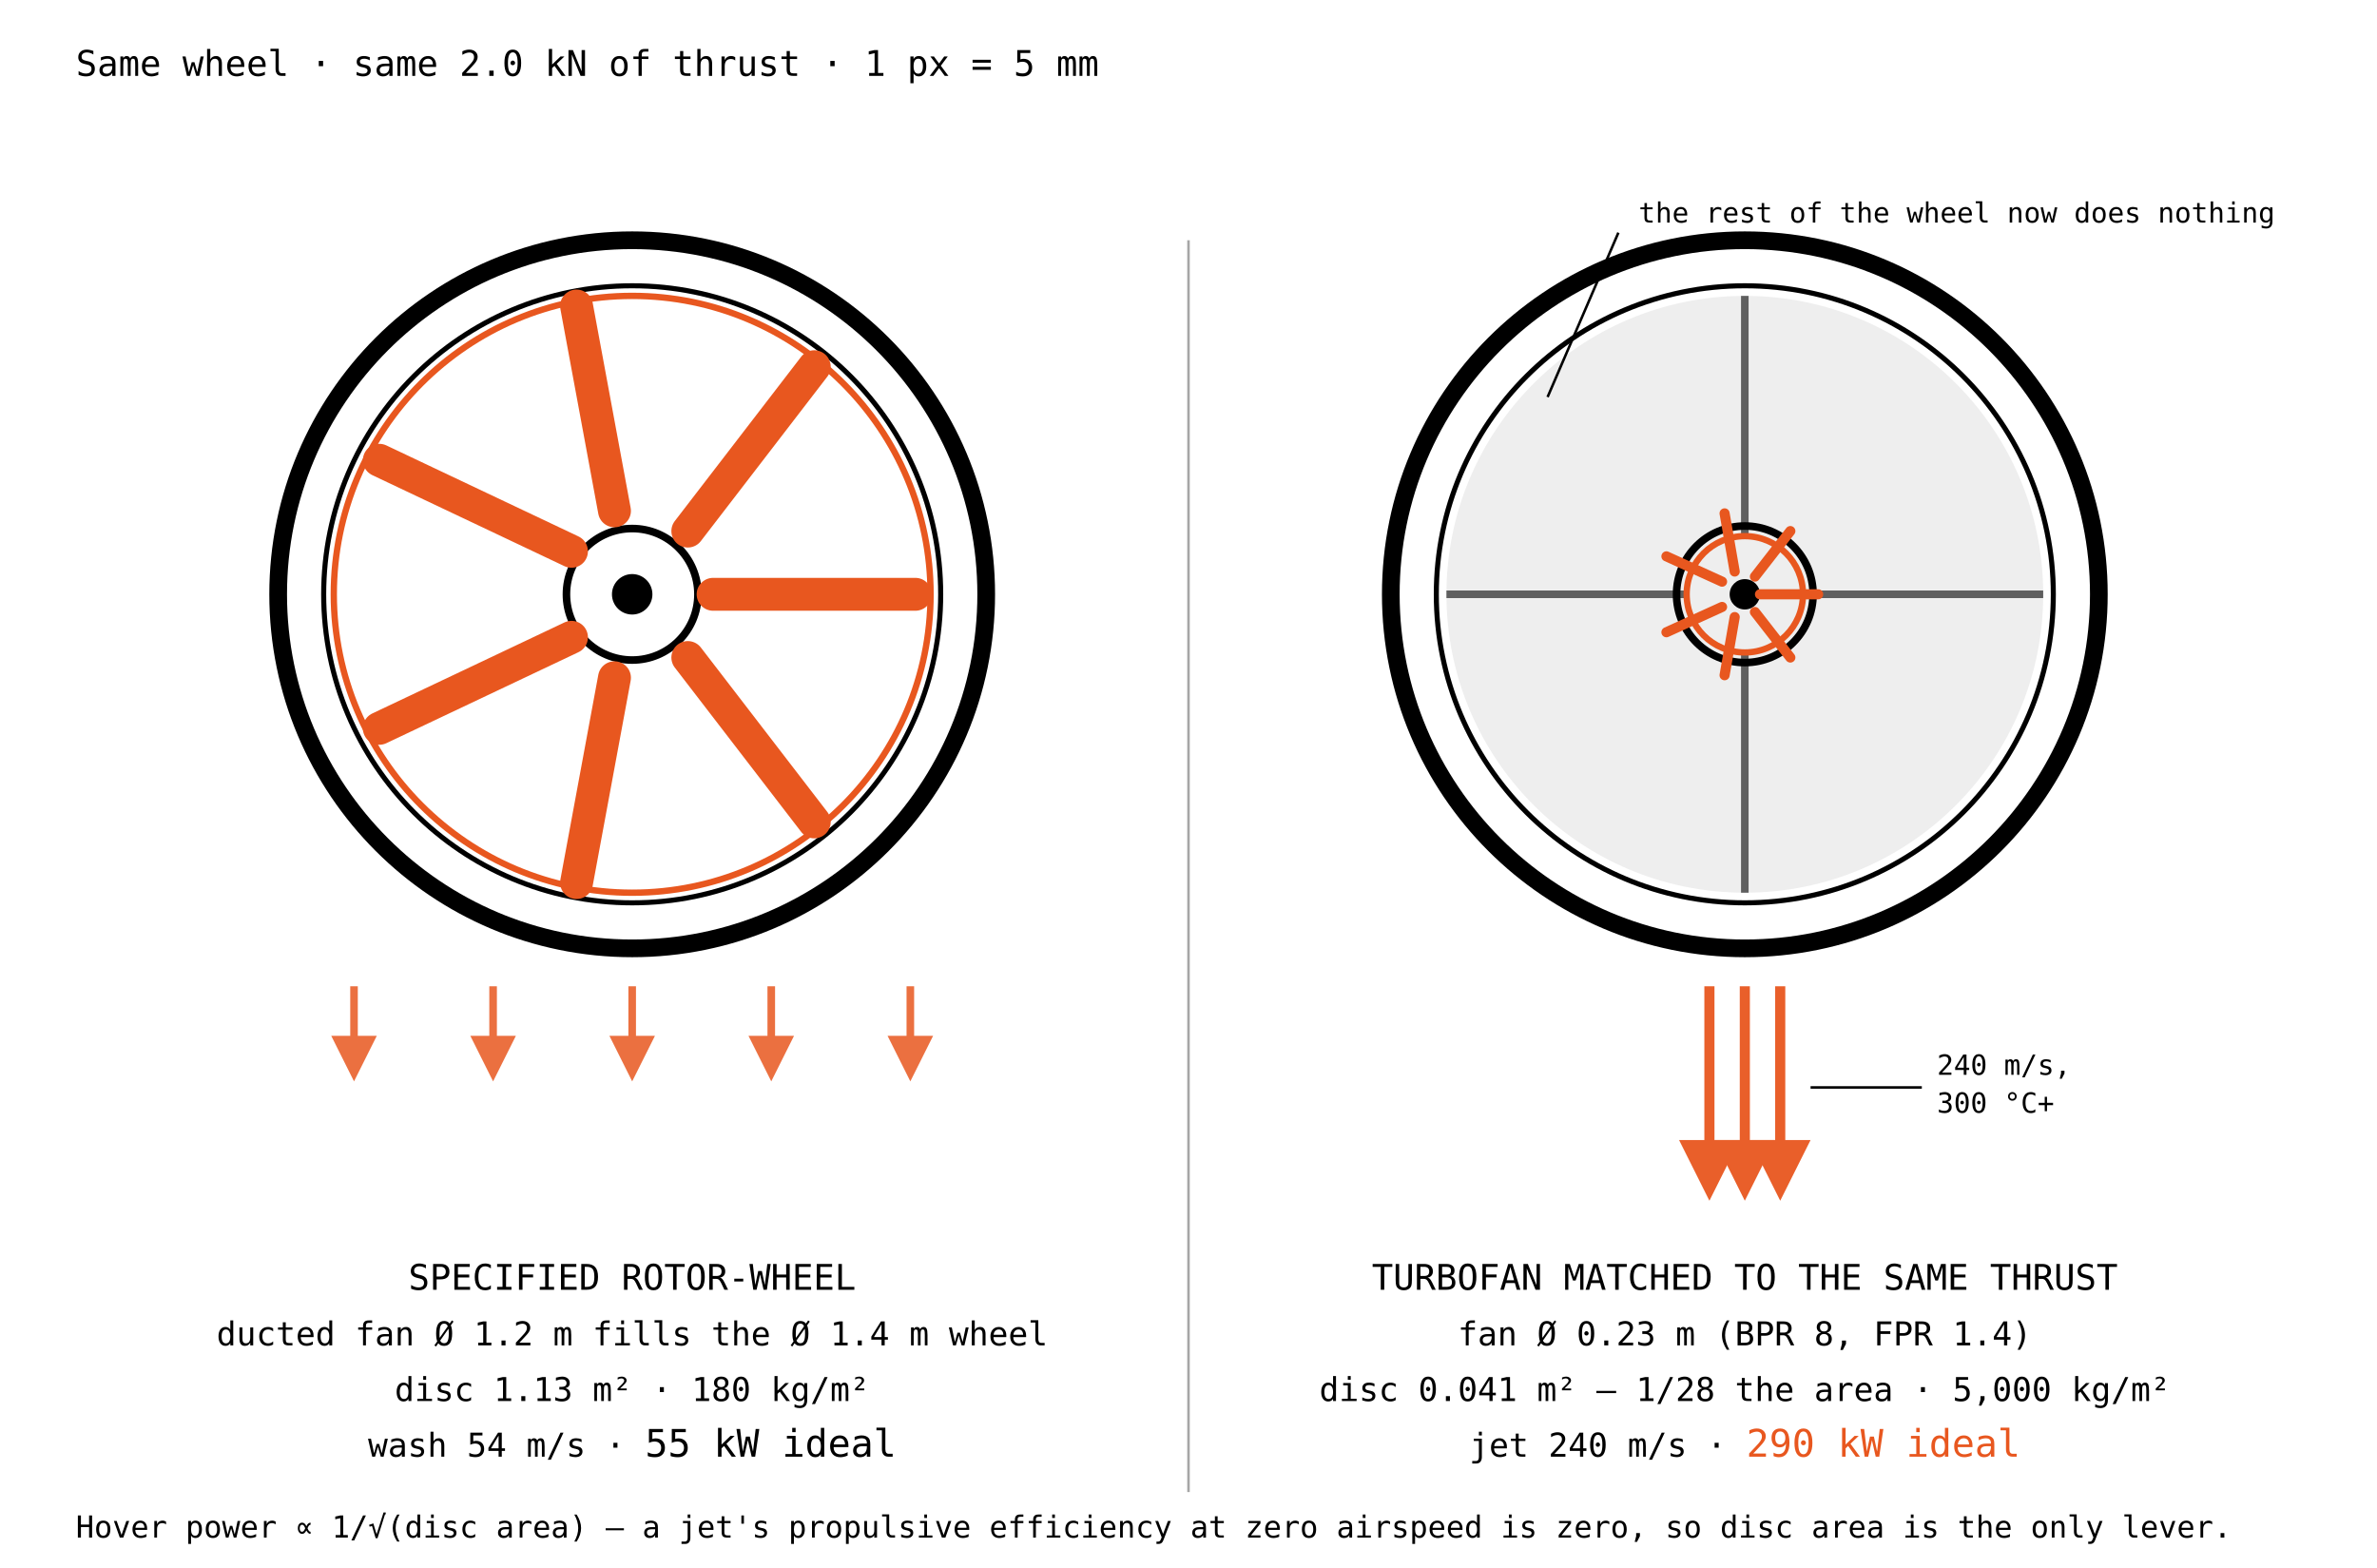
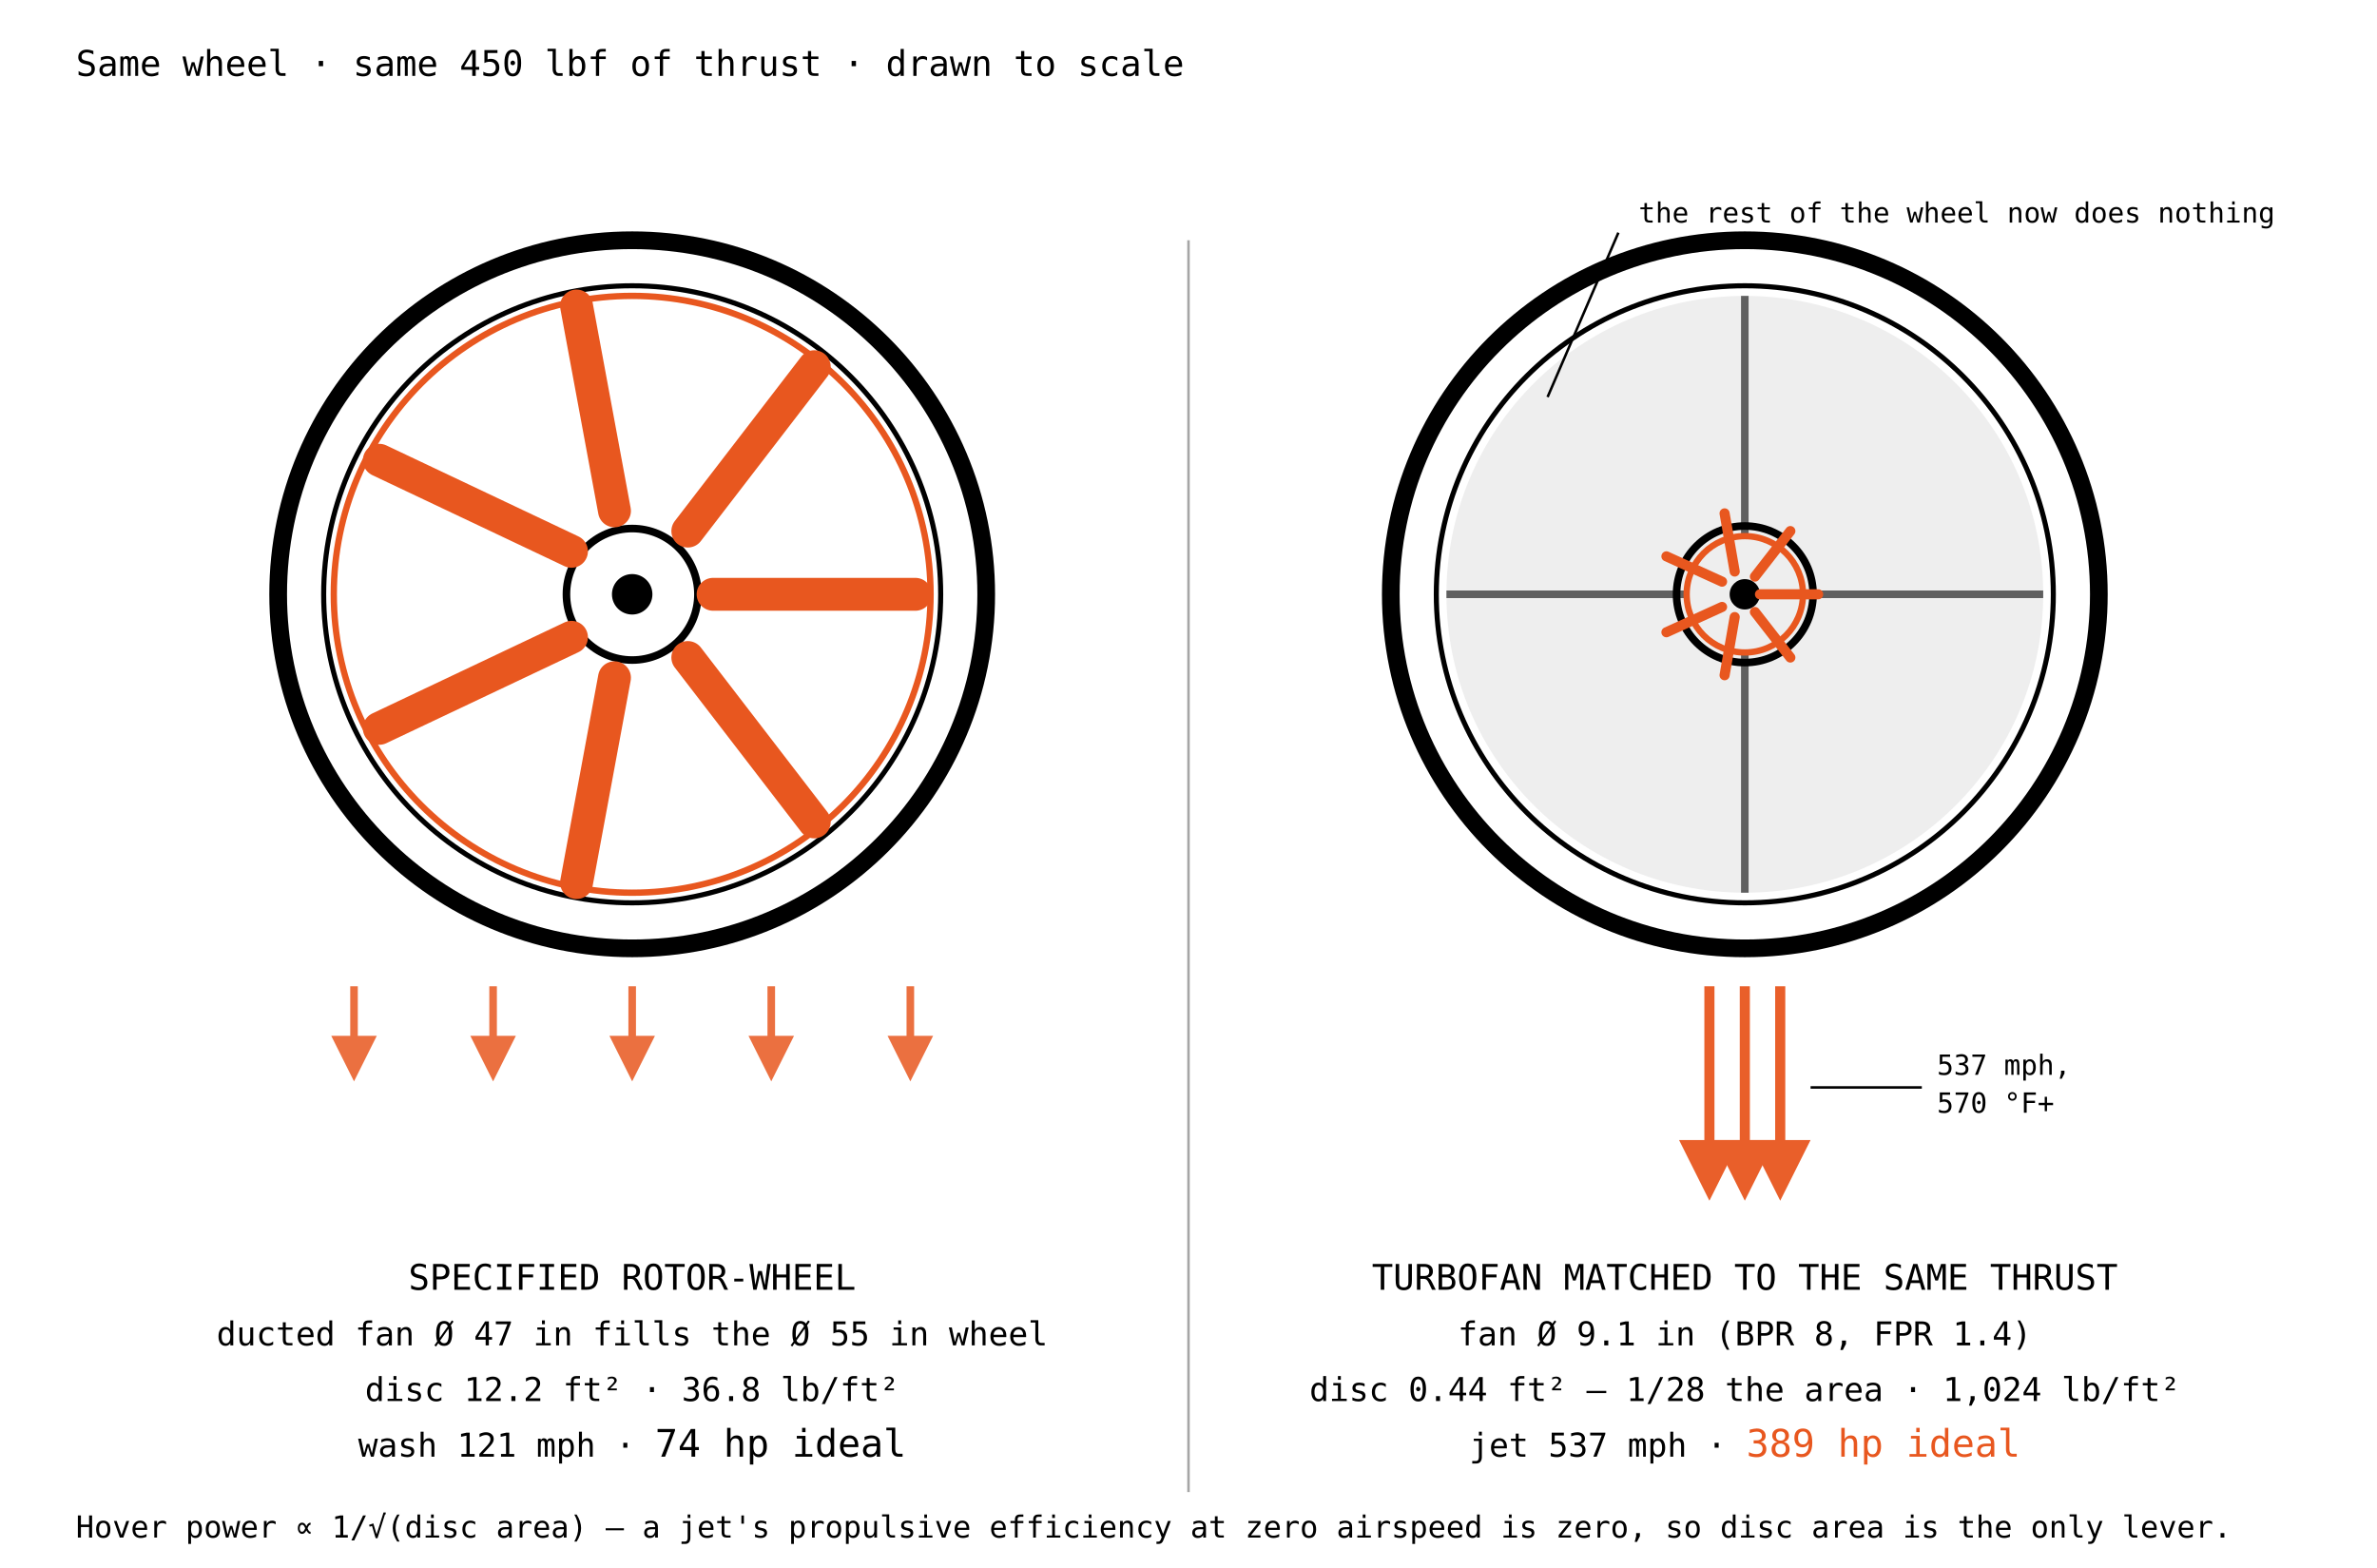
- <svg xmlns="http://www.w3.org/2000/svg" viewBox="0 0 940 620" role="img" aria-label="Two rotor-wheels drawn at the same scale, each producing the 2.0 kilonewtons one RW-2S wheel needs to hover. On the left, the specified 1.2 metre ducted fan fills the 1.4 metre wheel: 1.13 square metres of disc, 180 kilograms per square metre, a slow 54 metre-per-second wash, 55 kilowatts ideal. On the right, a turbofan matched to the same thrust has a fan only 0.23 metres across, lost in the middle of the same wheel: 0.041 square metres of disc, 5,000 kilograms per square metre, a 240 metre-per-second hot jet, 290 kilowatts ideal — five times the power for the same lift." font-family="ui-monospace, SFMono-Regular, Menlo, monospace" font-size="13">
+ <svg xmlns="http://www.w3.org/2000/svg" viewBox="0 0 940 620" role="img" aria-label="Two rotor-wheels drawn at the same scale, each producing the 450 pounds of thrust one RW-2S wheel needs to hover. On the left, the specified 47 inch ducted fan fills the 55 inch wheel: 12.2 square feet of disc, 36.8 pounds per square foot, a slow 121 mph wash, 74 horsepower ideal. On the right, a turbofan matched to the same thrust has a fan only 9.1 inches across, lost in the middle of the same wheel: 0.44 square feet of disc, 1,024 pounds per square foot, a 537 mph hot jet, 389 horsepower ideal — five times the power for the same lift." font-family="ui-monospace, SFMono-Regular, Menlo, monospace" font-size="13">
  <defs>
    <marker id="af" viewBox="0 0 10 10" refX="8" refY="5" markerWidth="6" markerHeight="6" orient="auto-start-reverse">
      <path d="M0,0 L10,5 L0,10 Z" fill="#E8571F" />
    </marker>
  </defs>
-   <text x="30" y="30" font-size="14">Same wheel · same 2.0 kN of thrust · 1 px = 5 mm</text>
+   <text x="30" y="30" font-size="14">Same wheel · same 450 lbf of thrust · drawn to scale</text>
  <g>
    <circle cx="250" cy="235" r="140" fill="none" stroke="currentColor" stroke-width="7" />
    <circle cx="250" cy="235" r="122" fill="none" stroke="currentColor" stroke-width="2" />
    <circle cx="250" cy="235" r="118" fill="none" stroke="#E8571F" stroke-width="2.5" />
    <circle cx="250" cy="235" r="26" fill="none" stroke="currentColor" stroke-width="3" />
    <circle cx="250" cy="235" r="8" fill="currentColor" />
    <g stroke="#E8571F" stroke-width="13" stroke-linecap="round">
      <line x1="282" y1="235" x2="362" y2="235" />
      <line x1="272" y1="260" x2="322" y2="325" />
      <line x1="243" y1="268" x2="228" y2="349" />
      <line x1="226" y1="252" x2="150" y2="288" />
      <line x1="226" y1="218" x2="150" y2="182" />
      <line x1="243" y1="202" x2="228" y2="121" />
      <line x1="272" y1="210" x2="322" y2="145" />
    </g>
    <g stroke="#E8571F" stroke-width="3" opacity="0.85">
      <line x1="140" y1="390" x2="140" y2="424" marker-end="url(#af)" />
      <line x1="195" y1="390" x2="195" y2="424" marker-end="url(#af)" />
      <line x1="250" y1="390" x2="250" y2="424" marker-end="url(#af)" />
      <line x1="305" y1="390" x2="305" y2="424" marker-end="url(#af)" />
      <line x1="360" y1="390" x2="360" y2="424" marker-end="url(#af)" />
    </g>
  </g>
  <g>
    <circle cx="690" cy="235" r="140" fill="none" stroke="currentColor" stroke-width="7" />
    <circle cx="690" cy="235" r="122" fill="none" stroke="currentColor" stroke-width="2" />
    <circle cx="690" cy="235" r="118" fill="currentColor" opacity="0.07" />
    <g stroke="currentColor" stroke-width="3" opacity="0.6">
      <line x1="690" y1="212" x2="690" y2="117" />
      <line x1="690" y1="258" x2="690" y2="353" />
      <line x1="667" y1="235" x2="572" y2="235" />
      <line x1="713" y1="235" x2="808" y2="235" />
    </g>
    <circle cx="690" cy="235" r="27" fill="none" stroke="currentColor" stroke-width="3" />
    <circle cx="690" cy="235" r="23" fill="none" stroke="#E8571F" stroke-width="2.5" />
    <circle cx="690" cy="235" r="6" fill="currentColor" />
    <g stroke="#E8571F" stroke-width="4" stroke-linecap="round">
      <line x1="696" y1="235" x2="719" y2="235" />
      <line x1="694" y1="242" x2="708" y2="260" />
      <line x1="686" y1="244" x2="682" y2="267" />
      <line x1="681" y1="240" x2="659" y2="250" />
      <line x1="681" y1="230" x2="659" y2="220" />
      <line x1="686" y1="226" x2="682" y2="203" />
      <line x1="694" y1="228" x2="708" y2="210" />
    </g>
    <g stroke="#E8571F" stroke-width="4" opacity="0.95">
      <line x1="676" y1="390" x2="676" y2="470" marker-end="url(#af)" />
      <line x1="690" y1="390" x2="690" y2="470" marker-end="url(#af)" />
      <line x1="704" y1="390" x2="704" y2="470" marker-end="url(#af)" />
    </g>
    <line x1="716" y1="430" x2="760" y2="430" stroke="currentColor" stroke-width="1" />
-     <text x="766" y="425" font-size="11">240 m/s,</text>
-     <text x="766" y="440" font-size="11">300 °C+</text>
+     <text x="766" y="425" font-size="11">537 mph,</text>
+     <text x="766" y="440" font-size="11">570 °F+</text>
    <line x1="612" y1="157" x2="640" y2="92" stroke="currentColor" stroke-width="1" />
    <text x="648" y="88" font-size="11">the rest of the wheel now does nothing</text>
  </g>
  <g font-size="13">
    <text x="250" y="510" text-anchor="middle" font-size="14">SPECIFIED ROTOR-WHEEL</text>
-     <text x="250" y="532" text-anchor="middle">ducted fan Ø 1.2 m fills the Ø 1.4 m wheel</text>
-     <text x="250" y="554" text-anchor="middle">disc 1.13 m² · 180 kg/m²</text>
-     <text x="250" y="576" text-anchor="middle">wash 54 m/s · <tspan font-size="15">55 kW ideal</tspan>
+     <text x="250" y="532" text-anchor="middle">ducted fan Ø 47 in fills the Ø 55 in wheel</text>
+     <text x="250" y="554" text-anchor="middle">disc 12.2 ft² · 36.8 lb/ft²</text>
+     <text x="250" y="576" text-anchor="middle">wash 121 mph · <tspan font-size="15">74 hp ideal</tspan>
    </text>
    <text x="690" y="510" text-anchor="middle" font-size="14">TURBOFAN MATCHED TO THE SAME THRUST</text>
-     <text x="690" y="532" text-anchor="middle">fan Ø 0.23 m (BPR 8, FPR 1.4)</text>
-     <text x="690" y="554" text-anchor="middle">disc 0.041 m² — 1/28 the area · 5,000 kg/m²</text>
-     <text x="690" y="576" text-anchor="middle">jet 240 m/s · <tspan font-size="15" fill="#E8571F">290 kW ideal</tspan>
+     <text x="690" y="532" text-anchor="middle">fan Ø 9.1 in (BPR 8, FPR 1.4)</text>
+     <text x="690" y="554" text-anchor="middle">disc 0.44 ft² — 1/28 the area · 1,024 lb/ft²</text>
+     <text x="690" y="576" text-anchor="middle">jet 537 mph · <tspan font-size="15" fill="#E8571F">389 hp ideal</tspan>
    </text>
  </g>
  <line x1="470" y1="95" x2="470" y2="590" stroke="currentColor" stroke-width="1" opacity="0.35" />
  <text x="30" y="608" font-size="12">Hover power ∝ 1/√(disc area) — a jet's propulsive efficiency at zero airspeed is zero, so disc area is the only lever.</text>
</svg>
